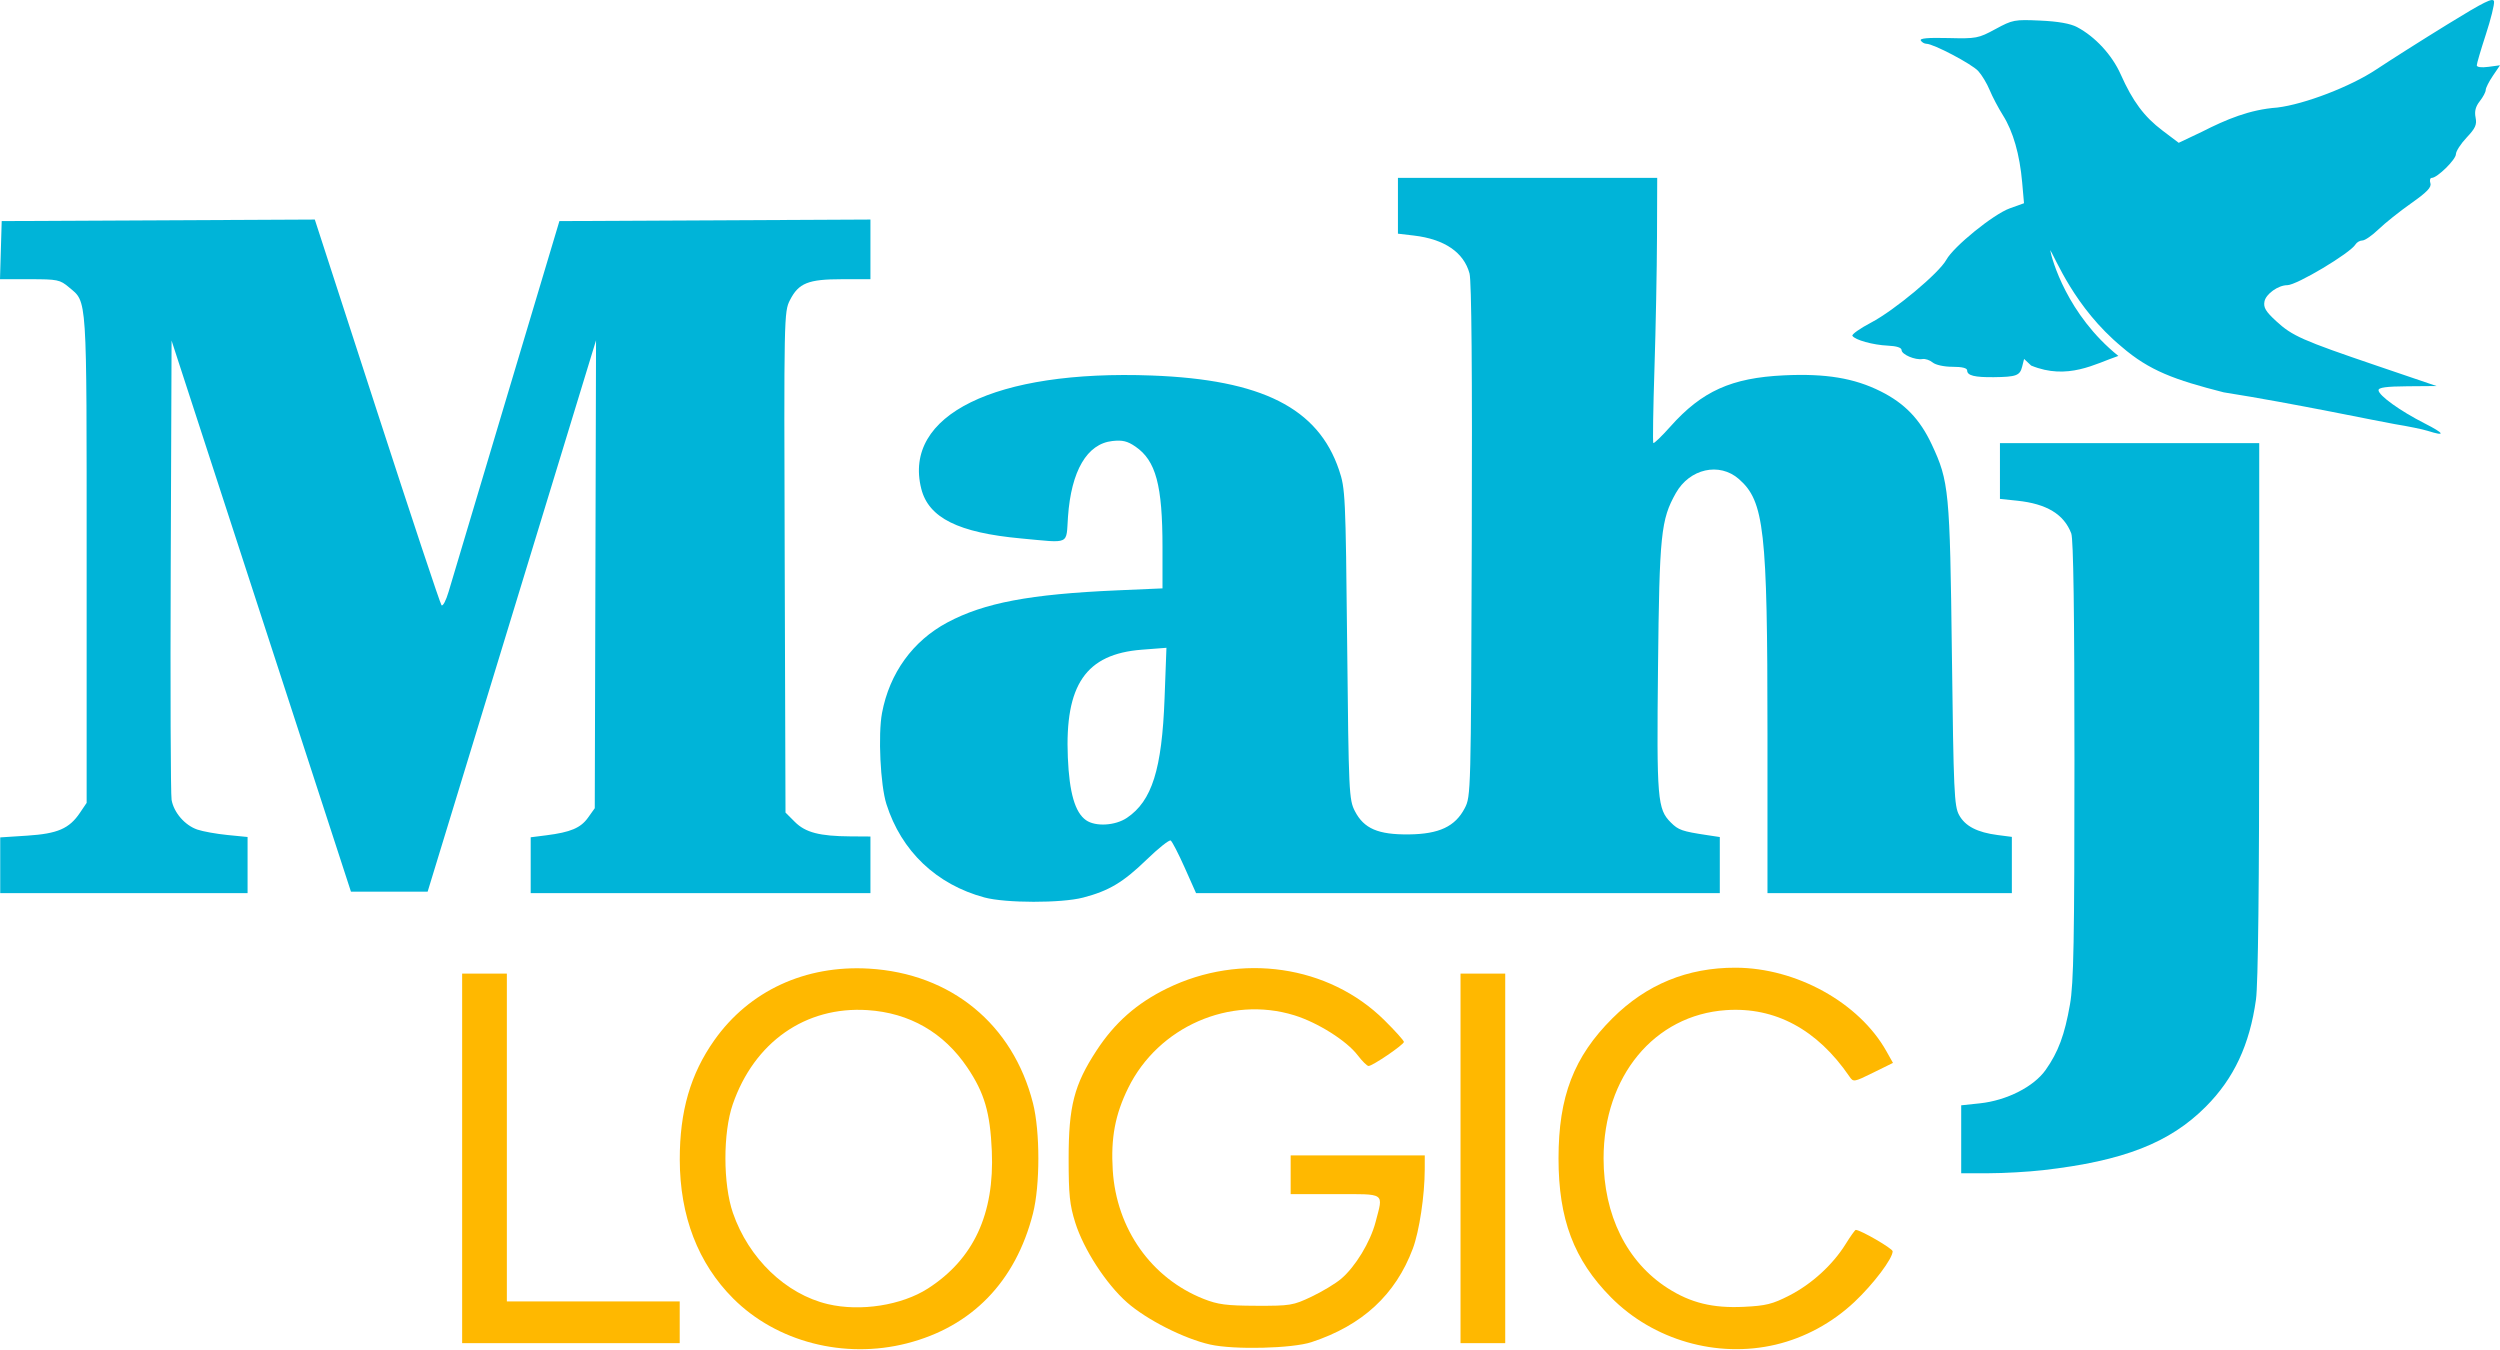
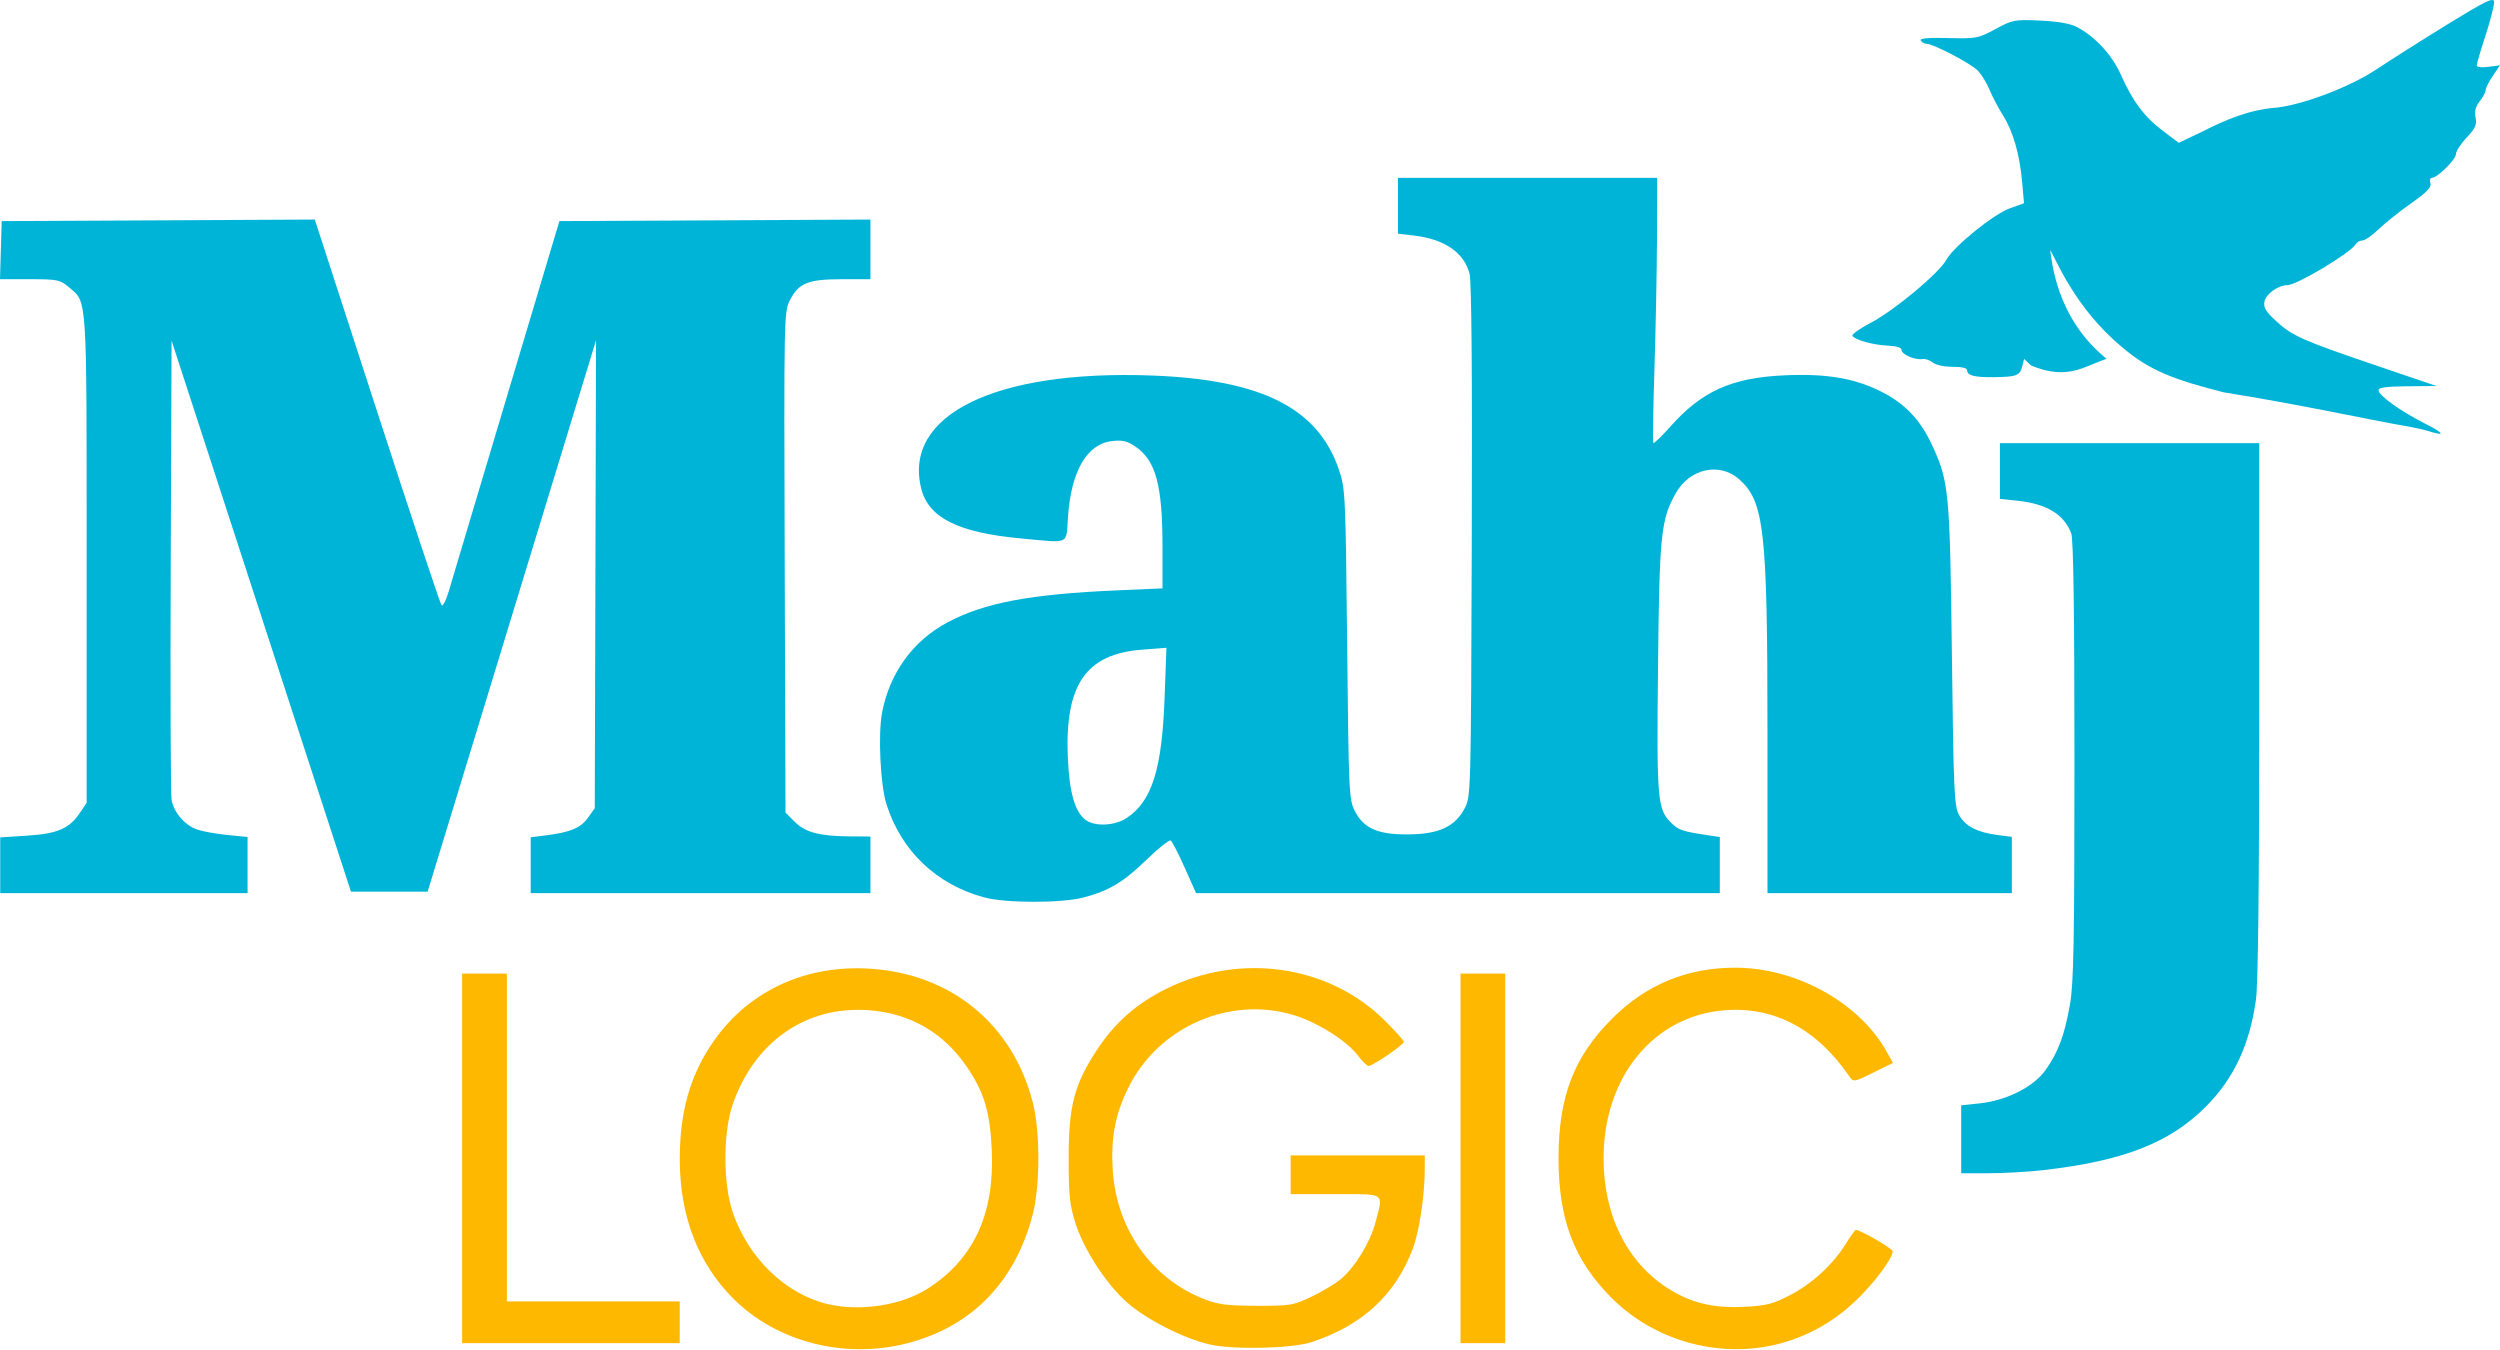
<svg xmlns="http://www.w3.org/2000/svg" version="1.1" id="svg1" width="861.965" height="465.191" viewBox="0 0 861.965 465.191">
  <defs id="defs1">
    <clipPath clipPathUnits="userSpaceOnUse" id="clipPath4">
      <rect style="opacity:0.494;fill:#000000;fill-opacity:1;stroke-width:0.787" id="rect4" width="916.988" height="708.391" x="905.524" y="1044.706" />
    </clipPath>
    <clipPath clipPathUnits="userSpaceOnUse" id="clipPath32">
      <path style="display:none;opacity:1;fill:#000000;stroke-width:1" d="m 1233.903,1576.481 c -14.12,-3.326 -26.618,-15.337 -31.891,-30.646 -3.317,-9.631 -3.342,-26.831 -0.052,-36.375 7.208,-20.91 24.432,-32.971 45.184,-31.64 14.128,0.906 25.627,7.514 33.545,19.277 5.726,8.507 7.642,15.034 8.208,27.972 0.926,21.15 -6.115,36.315 -21.43,46.157 -8.803,5.657 -22.651,7.826 -33.563,5.255 z" id="path32" />
      <path id="lpe_path-effect32" style="display:inline;opacity:1;fill:#000000;stroke-width:1" class="powerclip" d="m 1179.189,1458.779 h 130.325 v 137.826 h -130.325 z m 54.715,117.701 h 4e-4 c 10.912,2.571 24.76,0.403 33.563,-5.255 15.315,-9.842 22.356,-25.007 21.43,-46.157 -0.566,-12.937 -2.482,-19.465 -8.208,-27.972 -7.918,-11.763 -19.417,-18.371 -33.545,-19.277 -20.753,-1.331 -37.976,10.729 -45.184,31.64 -3.29,9.543 -3.265,26.744 0.052,36.375 5.273,15.309 17.771,27.319 31.891,30.646 z" />
    </clipPath>
    <clipPath clipPathUnits="userSpaceOnUse" id="clipPath33">
      <path style="display:none;opacity:1;fill:#000000;stroke-width:1" d="m 1320.511,1414.096 c -3.696,-2.589 -5.599,-9.149 -6.106,-21.046 -1.04,-24.394 6.049,-34.717 24.834,-36.166 l 8.254,-0.636 -0.629,16.911 c -0.888,23.882 -4.221,34.479 -12.624,40.142 -3.926,2.646 -10.54,3.029 -13.729,0.796 z" id="path33" />
      <path id="lpe_path-effect33" style="display:inline;opacity:1;fill:#000000;stroke-width:1" class="powerclip" d="m 1246.384,1193.569 h 389.782 v 252.909 H 1246.384 Z m 74.127,220.527 c 3.189,2.233 9.803,1.85 13.729,-0.796 8.403,-5.663 11.736,-16.26 12.624,-40.142 l 0.629,-16.911 -8.254,0.636 c -18.785,1.449 -25.874,11.772 -24.834,36.166 0.507,11.897 2.41,18.457 6.106,21.046 z" />
    </clipPath>
  </defs>
  <g id="g1" transform="translate(-98.53781,-257.6463)">
    <g id="g2" transform="matrix(0.374817,0,0,0.374817,0.1056751,-0.2694961)">
      <g id="g3" transform="matrix(2.74144,0,0,2.74144,-2358.468,-2434.063)" style="opacity:1" clip-path="url(#clipPath4)">
        <g id="g34">
-           <path style="display:inline;opacity:1;fill:#00b4d8;fill-opacity:1" d="m 1769.669,1280.945 c -8.222,-4.177 -15.425,-9.358 -15.469,-11.126 -0.023,-0.911 2.609,-1.271 9.719,-1.327 l 9.75,-0.077 -20,-6.805 c -25.159,-8.56 -28.424,-10.007 -33.831,-14.991 -3.513,-3.238 -4.295,-4.556 -3.906,-6.587 0.48,-2.514 4.614,-5.462 7.657,-5.462 3.145,0 21.113,-10.737 22.88,-13.672 0.44,-0.73 1.488,-1.328 2.329,-1.328 0.841,0 3.276,-1.688 5.412,-3.75 2.136,-2.062 7.051,-5.983 10.922,-8.712 5.357,-3.776 6.903,-5.389 6.471,-6.75 -0.312,-0.984 -0.103,-1.788 0.465,-1.788 1.84,0 8.102,-6.155 8.102,-7.964 0,-0.966 1.616,-3.47 3.591,-5.564 2.96,-3.138 3.488,-4.323 3.005,-6.739 -0.415,-2.076 0,-3.671 1.409,-5.467 1.097,-1.395 1.995,-3.087 1.995,-3.761 0,-0.674 1.078,-2.814 2.396,-4.756 l 2.396,-3.53 -3.896,0.522 c -2.369,0.318 -3.896,0.114 -3.896,-0.519 0,-0.573 1.369,-5.229 3.041,-10.348 1.673,-5.119 2.91,-10.1 2.75,-11.07 -0.236,-1.432 -3.178,0.014 -15.641,7.691 -8.442,5.2 -19.2,12.017 -23.907,15.148 -8.596,5.719 -24.037,11.655 -33.19,12.758 -9.307,0.677 -17.096,3.969 -25.315,8.147 l -7.753,3.682 -5.439,-4.106 c -6.159,-4.65 -9.996,-9.809 -14.033,-18.87 -2.901,-6.51 -8.581,-12.658 -14.649,-15.856 -2.25,-1.186 -6.346,-1.908 -12.364,-2.18 -8.626,-0.39 -9.249,-0.271 -15,2.849 -5.751,3.121 -6.409,3.246 -15.861,3.012 -6.879,-0.17 -9.658,0.084 -9.191,0.839 0.368,0.596 1.218,1.083 1.889,1.083 2.333,0 15.178,6.755 17.365,9.133 1.211,1.317 2.939,4.188 3.84,6.38 0.901,2.192 2.911,6.011 4.466,8.486 3.424,5.446 5.62,13.113 6.447,22.502 l 0.617,7.003 -4.786,1.722 c -5.487,1.974 -18.844,12.813 -21.286,17.273 -2.437,4.451 -17.39,16.931 -25.208,21.04 -3.757,1.974 -6.591,3.978 -6.298,4.452 0.86,1.392 6.903,3.069 11.88,3.297 2.955,0.136 4.614,0.669 4.618,1.486 0.01,1.48 4.547,3.429 7.013,3.011 0.928,-0.157 2.469,0.363 3.425,1.157 0.994,0.825 3.841,1.442 6.654,1.442 3.245,0 4.916,0.421 4.916,1.24 0,1.698 2.504,2.322 9,2.245 7.51,-0.09 8.699,-0.534 9.451,-3.532 l 0.65,-2.591 2.371,2.228 c 12.248,5.023 21.512,-0.608 29.259,-3.236 -17.161,-13.812 -22.322,-32.4 -22.877,-35.501 1.783,2.586 8.077,19.227 23.963,32.409 9.307,8.054 17.802,11.111 34.261,15.31 23.427,3.691 53.022,9.956 57.422,10.668 4.4,0.712 9.35,1.724 11,2.249 6.184,1.968 5.775,0.944 -1,-2.498 z" id="path16" />
+           <path style="display:inline;opacity:1;fill:#00b4d8;fill-opacity:1" d="m 1769.669,1280.945 c -8.222,-4.177 -15.425,-9.358 -15.469,-11.126 -0.023,-0.911 2.609,-1.271 9.719,-1.327 l 9.75,-0.077 -20,-6.805 c -25.159,-8.56 -28.424,-10.007 -33.831,-14.991 -3.513,-3.238 -4.295,-4.556 -3.906,-6.587 0.48,-2.514 4.614,-5.462 7.657,-5.462 3.145,0 21.113,-10.737 22.88,-13.672 0.44,-0.73 1.488,-1.328 2.329,-1.328 0.841,0 3.276,-1.688 5.412,-3.75 2.136,-2.062 7.051,-5.983 10.922,-8.712 5.357,-3.776 6.903,-5.389 6.471,-6.75 -0.312,-0.984 -0.103,-1.788 0.465,-1.788 1.84,0 8.102,-6.155 8.102,-7.964 0,-0.966 1.616,-3.47 3.591,-5.564 2.96,-3.138 3.488,-4.323 3.005,-6.739 -0.415,-2.076 0,-3.671 1.409,-5.467 1.097,-1.395 1.995,-3.087 1.995,-3.761 0,-0.674 1.078,-2.814 2.396,-4.756 l 2.396,-3.53 -3.896,0.522 c -2.369,0.318 -3.896,0.114 -3.896,-0.519 0,-0.573 1.369,-5.229 3.041,-10.348 1.673,-5.119 2.91,-10.1 2.75,-11.07 -0.236,-1.432 -3.178,0.014 -15.641,7.691 -8.442,5.2 -19.2,12.017 -23.907,15.148 -8.596,5.719 -24.037,11.655 -33.19,12.758 -9.307,0.677 -17.096,3.969 -25.315,8.147 l -7.753,3.682 -5.439,-4.106 c -6.159,-4.65 -9.996,-9.809 -14.033,-18.87 -2.901,-6.51 -8.581,-12.658 -14.649,-15.856 -2.25,-1.186 -6.346,-1.908 -12.364,-2.18 -8.626,-0.39 -9.249,-0.271 -15,2.849 -5.751,3.121 -6.409,3.246 -15.861,3.012 -6.879,-0.17 -9.658,0.084 -9.191,0.839 0.368,0.596 1.218,1.083 1.889,1.083 2.333,0 15.178,6.755 17.365,9.133 1.211,1.317 2.939,4.188 3.84,6.38 0.901,2.192 2.911,6.011 4.466,8.486 3.424,5.446 5.62,13.113 6.447,22.502 l 0.617,7.003 -4.786,1.722 c -5.487,1.974 -18.844,12.813 -21.286,17.273 -2.437,4.451 -17.39,16.931 -25.208,21.04 -3.757,1.974 -6.591,3.978 -6.298,4.452 0.86,1.392 6.903,3.069 11.88,3.297 2.955,0.136 4.614,0.669 4.618,1.486 0.01,1.48 4.547,3.429 7.013,3.011 0.928,-0.157 2.469,0.363 3.425,1.157 0.994,0.825 3.841,1.442 6.654,1.442 3.245,0 4.916,0.421 4.916,1.24 0,1.698 2.504,2.322 9,2.245 7.51,-0.09 8.699,-0.534 9.451,-3.532 l 0.65,-2.591 2.371,2.228 c 12.248,5.023 17.568,0.354 25.315,-2.274 -17.161,-13.812 -18.378,-33.362 -18.933,-36.463 1.783,2.586 8.077,19.227 23.963,32.409 9.307,8.054 17.802,11.111 34.261,15.31 23.427,3.691 53.022,9.956 57.422,10.668 4.4,0.712 9.35,1.724 11,2.249 6.184,1.968 5.775,0.944 -1,-2.498 z" id="path16" />
          <path style="display:inline;opacity:1;fill:#00b4d8;fill-opacity:1" d="m 1039.169,1429.149 v -9.42 l -6.75,-0.667 c -3.712,-0.367 -8.264,-1.187 -10.115,-1.822 -4.171,-1.431 -7.871,-5.697 -8.63,-9.949 -0.316,-1.771 -0.447,-37.174 -0.29,-78.673 l 0.285,-75.453 30.094,92.453 30.093,92.453 h 12.867 12.867 l 28.252,-92.5 28.252,-92.5 -0.213,78.5 -0.213,78.5 -2.267,3.178 c -2.46,3.449 -5.844,4.88 -13.983,5.913 l -5.25,0.666 v 9.371 9.371 h 57 57 v -9.5 -9.5 l -6.75,-0.044 c -10.323,-0.067 -15.058,-1.303 -18.618,-4.863 l -3.132,-3.132 -0.267,-83.988 c -0.263,-82.652 -0.234,-84.051 1.76,-87.96 2.921,-5.726 6.126,-7.014 17.457,-7.014 h 9.55 v -10.009 -10.009 l -52.184,0.259 -52.184,0.259 -17.796,59.5 c -9.788,32.725 -18.51,61.922 -19.382,64.883 -0.873,2.961 -1.944,4.986 -2.38,4.5 -0.437,-0.486 -10.181,-29.8 -21.653,-65.142 l -20.86,-64.259 -52.53,0.259 -52.53,0.259 -0.286,9.75 -0.286,9.75 h 9.96 c 9.364,0 10.152,0.162 13.172,2.703 6.18,5.2 5.941,1.528 5.941,91.117 v 81.884 l -2.253,3.344 c -3.579,5.311 -7.478,7 -17.694,7.662 l -9.052,0.587 v 9.352 9.352 h 41.5 41.5 z" id="path15" />
          <path style="display:inline;opacity:1;fill:#00b4d8;fill-opacity:1" d="m 1319.489,1440.074 c 8.706,-2.268 13.485,-5.12 21.36,-12.751 3.949,-3.827 7.58,-6.711 8.068,-6.409 0.488,0.302 2.602,4.397 4.699,9.102 l 3.811,8.553 h 87.871 87.871 v -9.412 -9.412 l -4.25,-0.641 c -8.404,-1.268 -9.641,-1.698 -12.175,-4.232 -4.51,-4.511 -4.774,-7.704 -4.306,-52.221 0.468,-44.516 0.967,-49.393 5.968,-58.291 4.629,-8.237 14.639,-10.473 21.178,-4.731 8.509,7.471 9.578,16.973 9.581,85.19 v 53.75 h 41 41 v -9.439 -9.439 l -4.75,-0.614 c -6.881,-0.889 -10.912,-2.981 -12.955,-6.721 -1.635,-2.994 -1.85,-7.802 -2.412,-53.788 -0.673,-55.105 -0.966,-58.169 -6.753,-70.536 -3.978,-8.5 -9.071,-13.796 -17.159,-17.842 -8.894,-4.449 -18.416,-6.023 -32.452,-5.362 -17.587,0.828 -27.516,5.303 -38.081,17.163 -2.941,3.301 -5.527,5.794 -5.747,5.539 -0.22,-0.254 -0.047,-11.488 0.386,-24.963 0.433,-13.475 0.817,-33.388 0.855,-44.25 l 0.071,-19.75 h -43.5 -43.5 v 9.362 9.362 l 5.359,0.63 c 10.252,1.205 16.755,5.642 18.665,12.736 0.679,2.52 0.935,33.058 0.752,89.616 -0.273,84.724 -0.303,85.843 -2.361,89.793 -3.206,6.154 -8.6,8.686 -18.736,8.797 -10.314,0.113 -15.1,-1.947 -18.117,-7.797 -1.984,-3.847 -2.084,-5.99 -2.6,-56 -0.518,-50.16 -0.615,-52.23 -2.733,-58.5 -7.016,-20.765 -25.907,-30.298 -62.777,-31.681 -52.613,-1.973 -83.626,13.251 -77.395,37.994 2.459,9.765 12.441,14.742 33.443,16.673 16.798,1.545 15.111,2.323 15.788,-7.28 1.089,-15.423 6.393,-24.479 14.886,-25.409 3.408,-0.373 5.051,0.022 7.739,1.864 6.879,4.713 9.087,12.937 9.087,33.847 v 13.736 l -15.25,0.663 c -29.228,1.272 -44.546,4.169 -56.922,10.765 -11.599,6.182 -19.432,17.025 -21.937,30.365 -1.367,7.281 -0.554,24.2 1.469,30.581 5.01,15.8 16.764,26.993 32.914,31.343 7.096,1.911 25.781,1.936 33.046,0.044 z" id="path14" clip-path="url(#clipPath33)" />
          <path style="display:inline;opacity:1;fill:#00b4d8;fill-opacity:1" d="m 1641.629,1531.526 c 26.995,-3.092 42.501,-9.145 54.638,-21.329 9.426,-9.462 14.699,-20.736 16.815,-35.951 0.718,-5.159 1.088,-38.272 1.088,-97.25 v -89.428 h -43.5 -43.5 v 9.357 9.358 l 5.788,0.605 c 9.893,1.034 15.706,4.556 18.145,10.995 0.72,1.901 1.067,26.624 1.067,76.119 0,60.579 -0.26,74.793 -1.496,81.882 -1.783,10.226 -3.917,15.979 -8.16,21.998 -3.976,5.641 -13.084,10.266 -22.094,11.22 l -6.25,0.662 v 11.402 11.402 l 9.25,-0.01 c 5.088,0 13.282,-0.47 18.209,-1.035 z" id="path12" />
          <path style="display:inline;opacity:1;fill:#ffb800;fill-opacity:1" d="m 1461.169,1527.569 v -62 h -7.5 -7.5 v 62 62 h 7.5 7.5 z" id="path11" />
          <path style="display:inline;opacity:1;fill:#ffb800;fill-opacity:1" d="m 1184.169,1582.569 v -7 h -29 -29 v -55 -55 h -7.5 -7.5 v 62 62 h 36.5 36.5 z" id="path10" />
          <path style="display:inline;opacity:1;fill:#ffb800;fill-opacity:1" d="m 1551.914,1590.067 c 9.727,-2.293 18.971,-7.299 26.417,-14.306 6.392,-6.014 12.838,-14.558 12.838,-17.015 0,-0.929 -10.783,-7.177 -12.386,-7.177 -0.243,0 -1.769,2.138 -3.391,4.75 -4.32,6.96 -11.368,13.402 -18.88,17.255 -5.671,2.909 -7.857,3.452 -15.327,3.809 -10.355,0.495 -17.785,-1.325 -25.465,-6.237 -13.767,-8.807 -21.551,-24.546 -21.551,-43.576 0,-27.504 17.011,-48.093 41.098,-49.744 16.444,-1.127 30.602,6.484 41.378,22.244 1.347,1.97 1.467,1.951 8,-1.267 l 6.633,-3.267 -2.231,-3.969 c -9.141,-16.264 -30.209,-27.922 -50.562,-27.979 -16.17,-0.045 -29.936,5.606 -41.349,16.977 -12.95,12.902 -18.084,26.246 -18.084,47.005 0,20.397 5.141,34.022 17.587,46.611 14.212,14.375 35.608,20.524 55.275,15.887 z" id="path9" />
          <path style="display:inline;opacity:1;fill:#ffb800;fill-opacity:1" d="m 1396.169,1589.227 c 17.048,-5.605 28.209,-15.911 34.003,-31.395 2.162,-5.78 3.976,-17.83 3.99,-26.513 l 0.01,-4.75 h -22.5 -22.5 v 6.5 6.5 h 15 c 17.099,0 16.11,-0.684 13.5,9.337 -1.757,6.747 -6.795,15.044 -11.6,19.107 -1.87,1.581 -6.325,4.266 -9.9,5.965 -6.167,2.932 -7.115,3.088 -18.5,3.049 -10.076,-0.035 -12.921,-0.407 -17.743,-2.319 -17.531,-6.953 -29.218,-23.509 -30.452,-43.139 -0.681,-10.84 0.786,-18.675 5.17,-27.602 10.101,-20.568 34.125,-31.09 55.742,-24.413 7.849,2.424 17.562,8.547 21.269,13.407 1.514,1.984 3.155,3.608 3.649,3.608 1.349,0 11.866,-7.163 11.866,-8.081 0,-0.439 -2.942,-3.711 -6.538,-7.272 -18.656,-18.473 -48.199,-22.791 -72.962,-10.665 -10.167,4.979 -17.537,11.482 -23.684,20.898 -7.466,11.437 -9.316,18.609 -9.316,36.12 0,12.214 0.352,15.618 2.231,21.593 2.82,8.963 10.347,20.561 17.354,26.736 6.604,5.82 19.154,12.178 27.915,14.143 8.014,1.797 27.478,1.332 34,-0.812 z" id="path8" />
          <path style="display:inline;opacity:1;fill:#ffb800;fill-opacity:1" d="m 1260.413,1589.634 c 21.789,-5.573 36.472,-20.698 42.291,-43.565 2.409,-9.469 2.413,-27.507 0.01,-37 -6.717,-26.507 -27.487,-43.553 -55.042,-45.17 -21.375,-1.255 -40.184,7.455 -51.892,24.029 -8.005,11.332 -11.621,23.837 -11.59,40.075 0.036,18.949 6.133,34.786 17.936,46.589 14.576,14.576 37.244,20.426 58.291,15.043 z" id="path7" clip-path="url(#clipPath32)" />
        </g>
      </g>
    </g>
  </g>
</svg>
